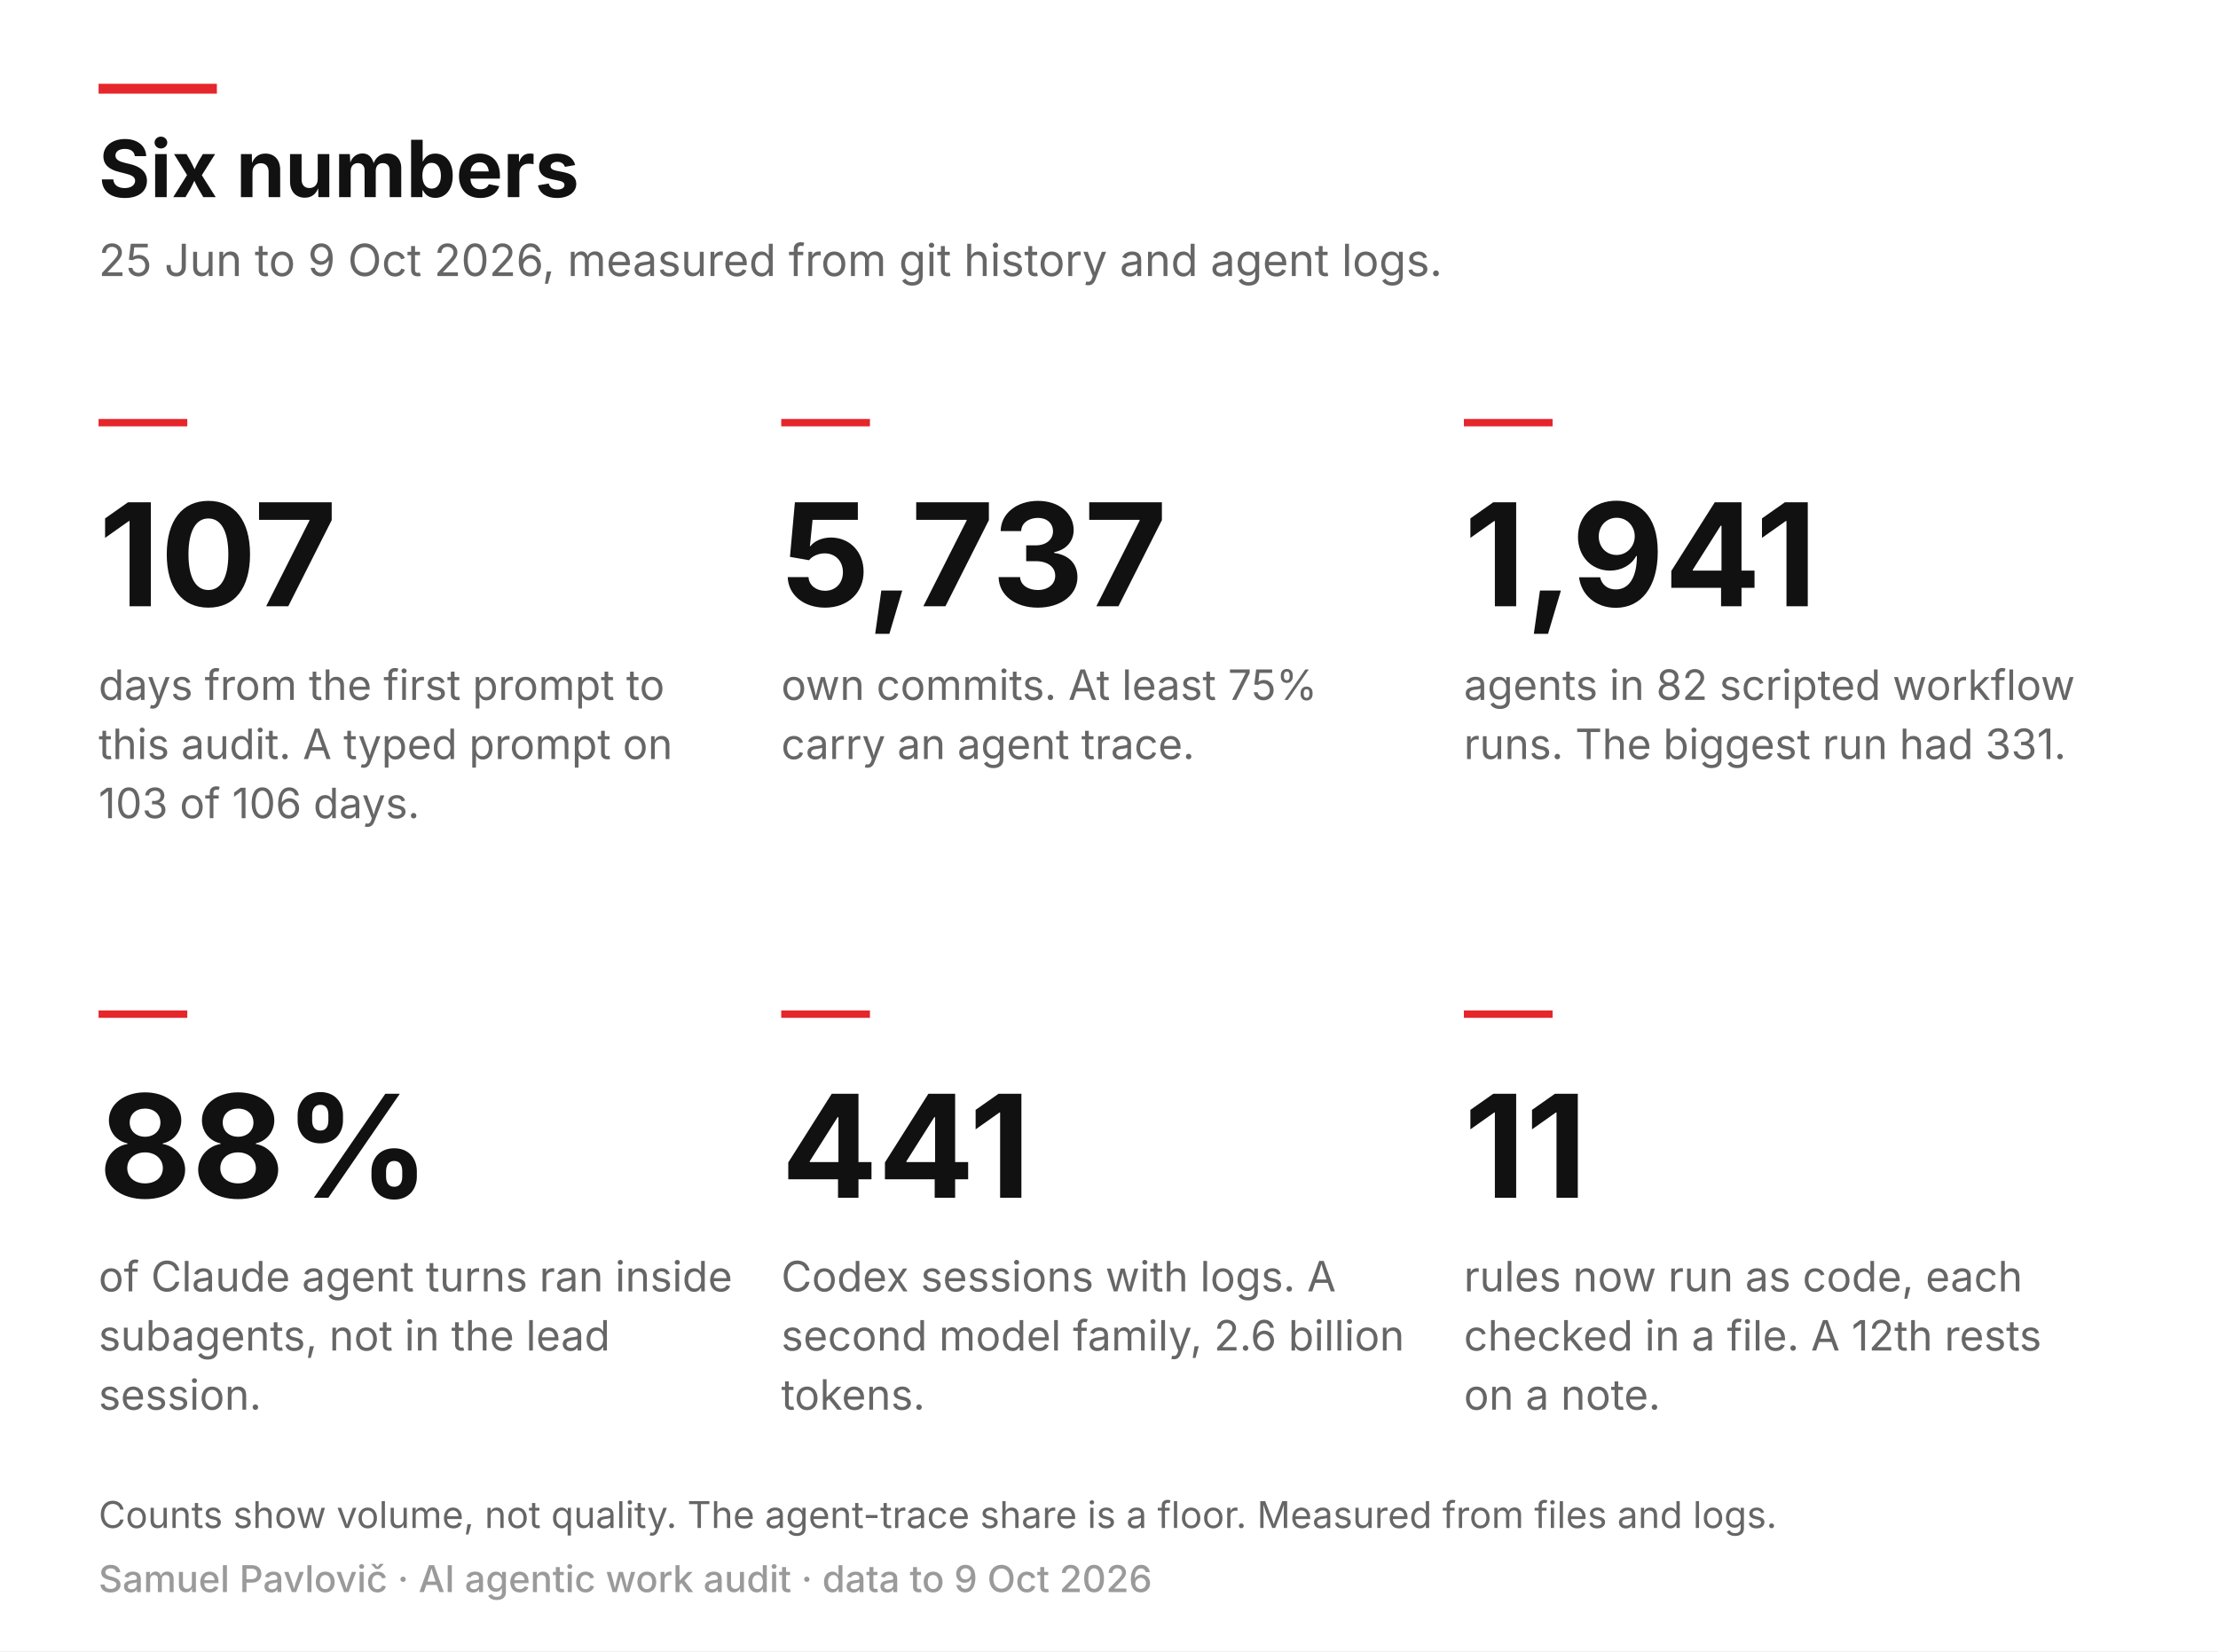
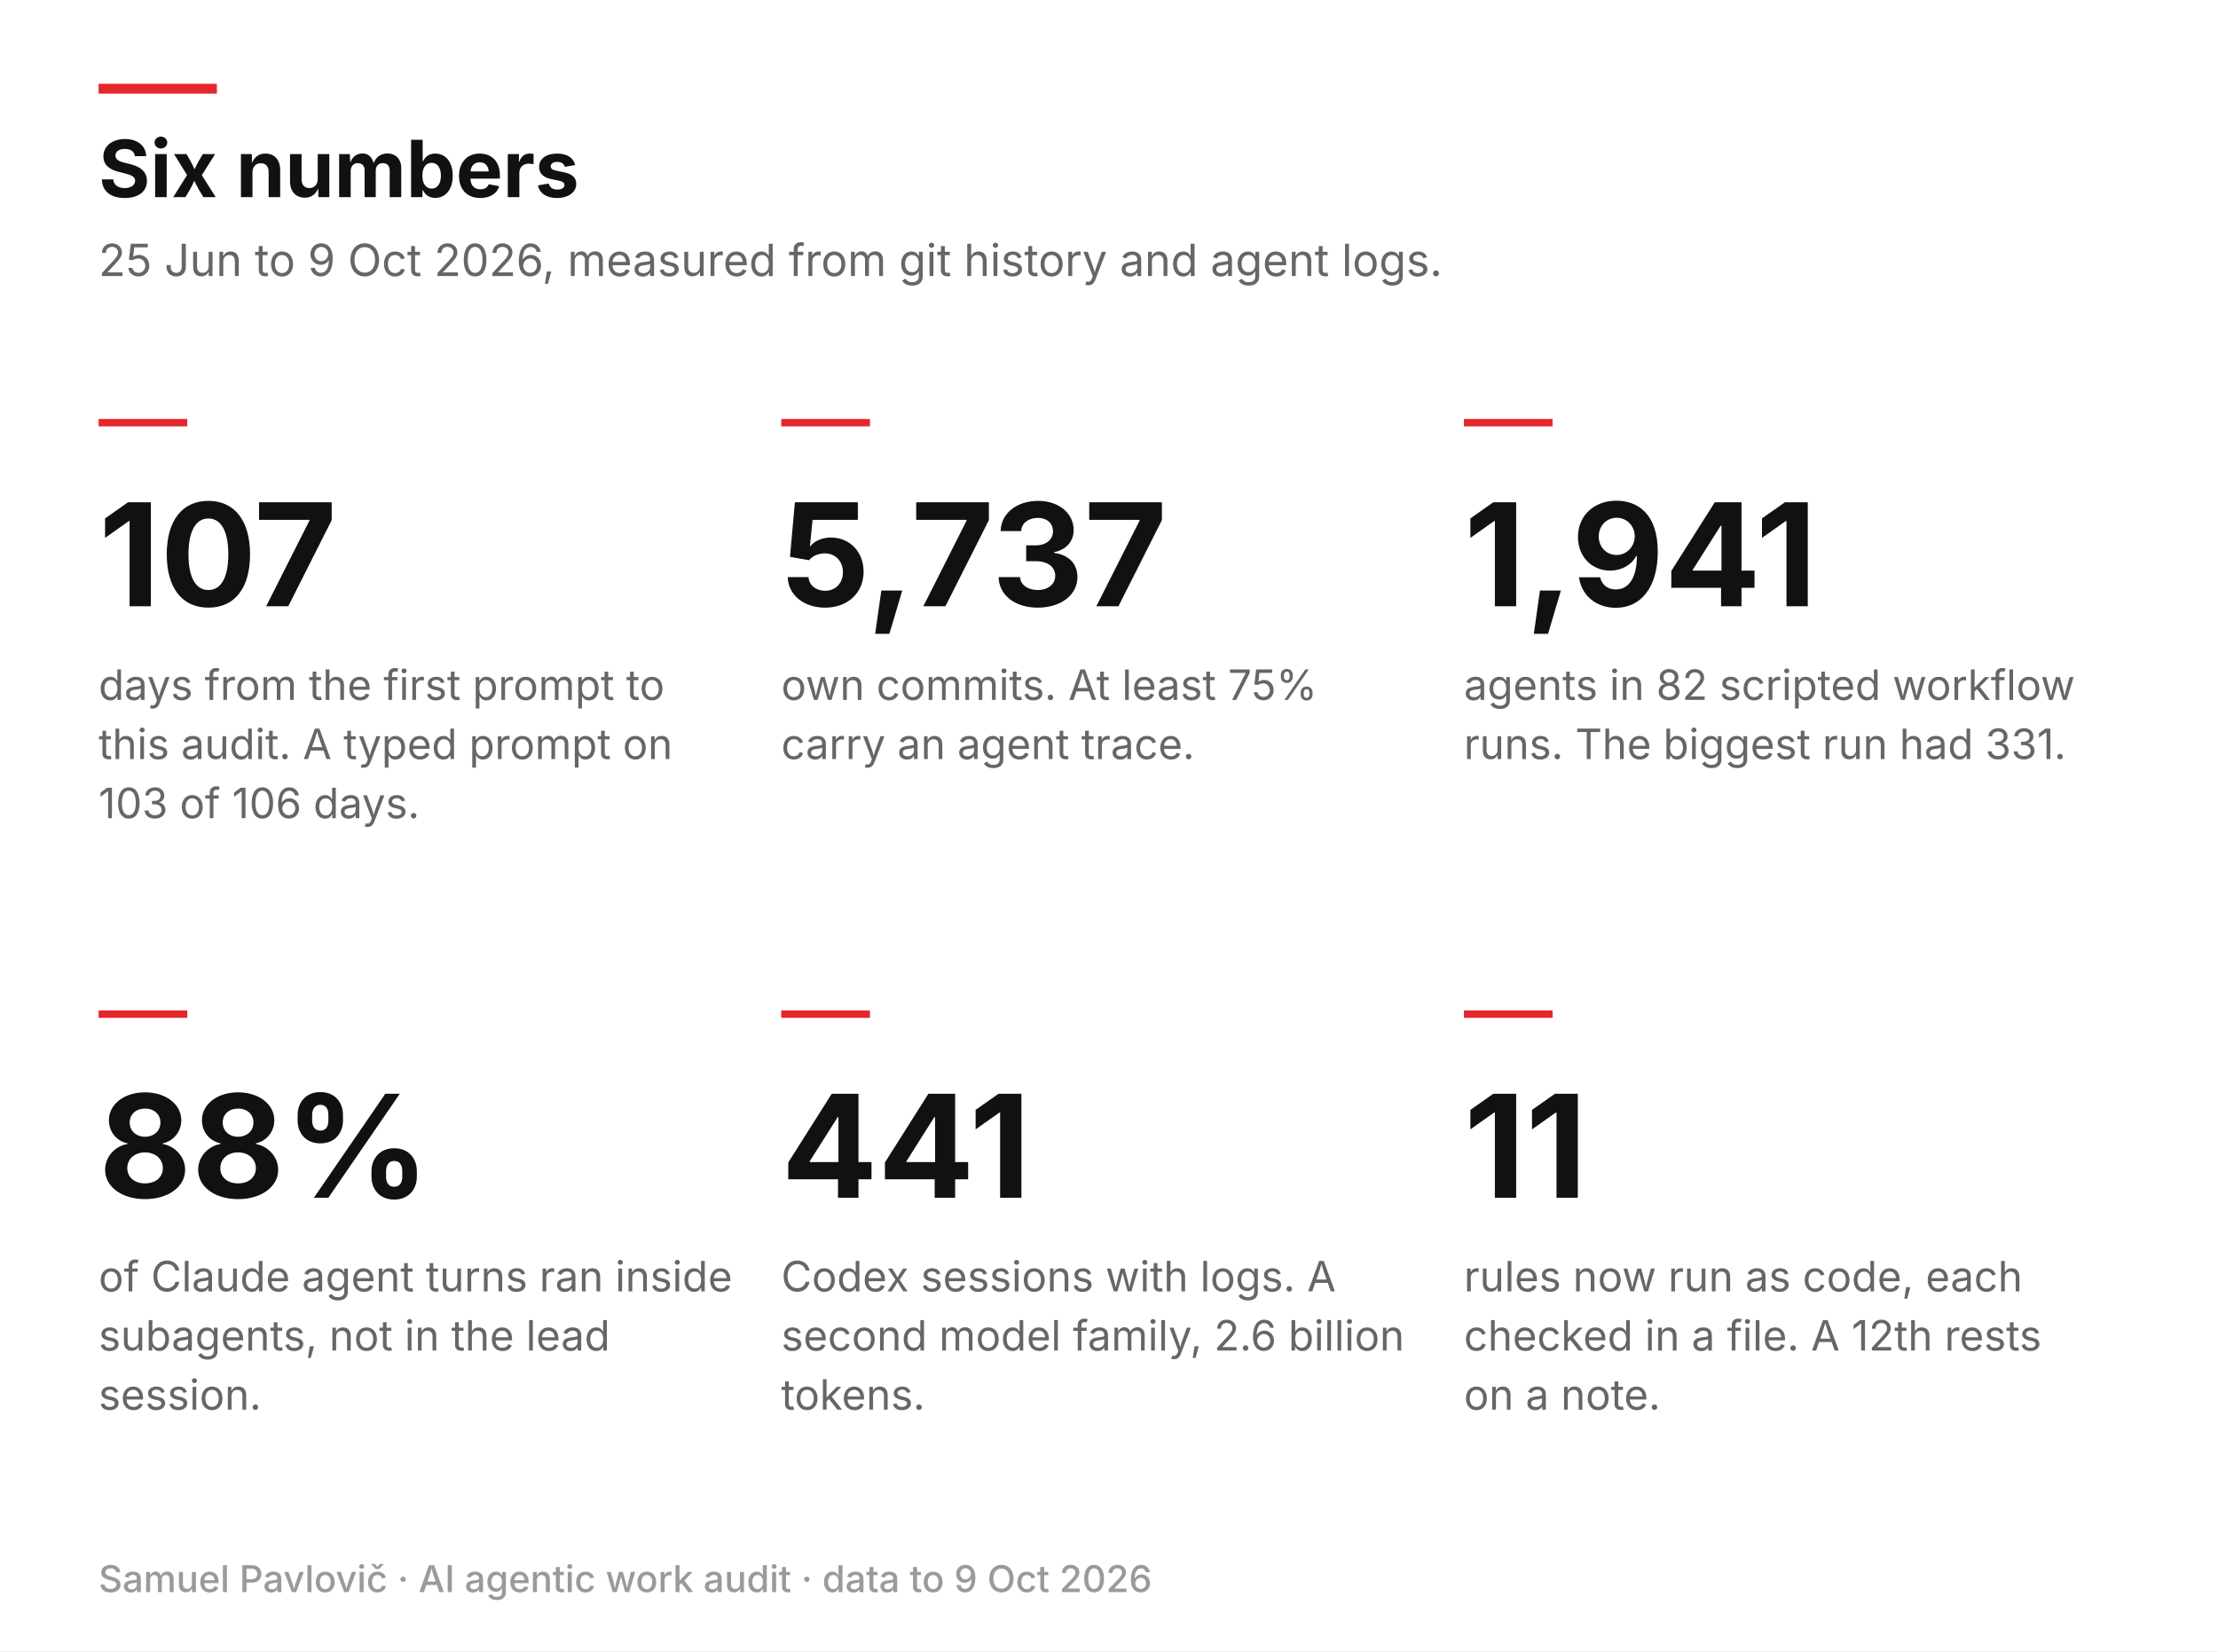
<svg xmlns="http://www.w3.org/2000/svg" width="900" height="670" viewBox="0 0 900 670" font-family="Inter, Helvetica, Arial, sans-serif">
  <defs>
    <marker id="ag" viewBox="0 0 10 10" refX="8" refY="5" markerWidth="9" markerHeight="9" orient="auto">
      <path d="M1.5,1.5 L8,5 L1.5,8.5" fill="none" stroke="#9A9A9A" stroke-width="1.4" stroke-linejoin="round" stroke-linecap="round" />
    </marker>
    <marker id="ags" viewBox="0 0 10 10" refX="2" refY="5" markerWidth="9" markerHeight="9" orient="auto-start-reverse">
      <path d="M1.5,1.5 L8,5 L1.5,8.5" fill="none" stroke="#9A9A9A" stroke-width="1.4" stroke-linejoin="round" stroke-linecap="round" />
    </marker>
    <marker id="ak" viewBox="0 0 10 10" refX="8" refY="5" markerWidth="9" markerHeight="9" orient="auto">
      <path d="M1.5,1.5 L8,5 L1.5,8.5" fill="none" stroke="#111111" stroke-width="1.4" stroke-linejoin="round" stroke-linecap="round" />
    </marker>
    <marker id="aks" viewBox="0 0 10 10" refX="2" refY="5" markerWidth="9" markerHeight="9" orient="auto-start-reverse">
      <path d="M1.5,1.5 L8,5 L1.5,8.5" fill="none" stroke="#111111" stroke-width="1.4" stroke-linejoin="round" stroke-linecap="round" />
    </marker>
    <marker id="ar" viewBox="0 0 10 10" refX="8" refY="5" markerWidth="9" markerHeight="9" orient="auto">
      <path d="M1.5,1.5 L8,5 L1.5,8.5" fill="none" stroke="#E5262B" stroke-width="1.4" stroke-linejoin="round" stroke-linecap="round" />
    </marker>
    <marker id="ars" viewBox="0 0 10 10" refX="2" refY="5" markerWidth="9" markerHeight="9" orient="auto-start-reverse">
      <path d="M1.5,1.5 L8,5 L1.5,8.5" fill="none" stroke="#E5262B" stroke-width="1.4" stroke-linejoin="round" stroke-linecap="round" />
    </marker>
  </defs>
  <rect width="900" height="670" fill="#FFFFFF" />
  <rect x="40.0" y="34.0" width="48.0" height="4.0" rx="0" fill="#E5262B" stroke="none" stroke-width="1.2" />
  <text x="40.0" y="80.0" font-size="32" font-weight="700" fill="#111111" text-anchor="start">Six numbers</text>
  <text x="40.0" y="112.0" font-size="18" font-weight="400" fill="#666666" text-anchor="start">25 Jun to 9 Oct 2026, measured from git history and agent logs.</text>
  <rect x="40.0" y="170.0" width="36.0" height="3.0" rx="0" fill="#E5262B" stroke="none" stroke-width="1.2" />
  <text x="40.0" y="246.0" font-size="58" font-weight="700" fill="#111111" text-anchor="start">107</text>
  <text x="40.0" y="284.0" font-size="17" font-weight="400" fill="#666666" text-anchor="start">days from the first prompt to</text>
  <text x="40.0" y="308.0" font-size="17" font-weight="400" fill="#666666" text-anchor="start">this audit. A typed prompt on</text>
  <text x="40.0" y="332.0" font-size="17" font-weight="400" fill="#666666" text-anchor="start">103 of 106 days.</text>
  <rect x="317.0" y="170.0" width="36.0" height="3.0" rx="0" fill="#E5262B" stroke="none" stroke-width="1.2" />
  <text x="317.0" y="246.0" font-size="58" font-weight="700" fill="#111111" text-anchor="start">5,737</text>
  <text x="317.0" y="284.0" font-size="17" font-weight="400" fill="#666666" text-anchor="start">own commits. At least 75%</text>
  <text x="317.0" y="308.0" font-size="17" font-weight="400" fill="#666666" text-anchor="start">carry an agent trace.</text>
  <rect x="594.0" y="170.0" width="36.0" height="3.0" rx="0" fill="#E5262B" stroke="none" stroke-width="1.2" />
  <text x="594.0" y="246.0" font-size="58" font-weight="700" fill="#111111" text-anchor="start">1,941</text>
  <text x="594.0" y="284.0" font-size="17" font-weight="400" fill="#666666" text-anchor="start">agents in 82 scripted workflow</text>
  <text x="594.0" y="308.0" font-size="17" font-weight="400" fill="#666666" text-anchor="start">runs. The biggest run had 331.</text>
  <rect x="40.0" y="410.0" width="36.0" height="3.0" rx="0" fill="#E5262B" stroke="none" stroke-width="1.2" />
  <text x="40.0" y="486.0" font-size="58" font-weight="700" fill="#111111" text-anchor="start">88%</text>
  <text x="40.0" y="524.0" font-size="17" font-weight="400" fill="#666666" text-anchor="start">of Claude agent turns ran inside</text>
  <text x="40.0" y="548.0" font-size="17" font-weight="400" fill="#666666" text-anchor="start">subagents, not in the lead</text>
  <text x="40.0" y="572.0" font-size="17" font-weight="400" fill="#666666" text-anchor="start">session.</text>
  <rect x="317.0" y="410.0" width="36.0" height="3.0" rx="0" fill="#E5262B" stroke="none" stroke-width="1.2" />
  <text x="317.0" y="486.0" font-size="58" font-weight="700" fill="#111111" text-anchor="start">441</text>
  <text x="317.0" y="524.0" font-size="17" font-weight="400" fill="#666666" text-anchor="start">Codex sessions with logs. A</text>
  <text x="317.0" y="548.0" font-size="17" font-weight="400" fill="#666666" text-anchor="start">second model family, 2.6 billion</text>
  <text x="317.0" y="572.0" font-size="17" font-weight="400" fill="#666666" text-anchor="start">tokens.</text>
  <rect x="594.0" y="410.0" width="36.0" height="3.0" rx="0" fill="#E5262B" stroke="none" stroke-width="1.2" />
  <text x="594.0" y="486.0" font-size="58" font-weight="700" fill="#111111" text-anchor="start">11</text>
  <text x="594.0" y="524.0" font-size="17" font-weight="400" fill="#666666" text-anchor="start">rules now run as code, each</text>
  <text x="594.0" y="548.0" font-size="17" font-weight="400" fill="#666666" text-anchor="start">checked in a file. A 12th rests</text>
  <text x="594.0" y="572.0" font-size="17" font-weight="400" fill="#666666" text-anchor="start">on a note.</text>
-   <text x="40.0" y="620.0" font-size="15" font-weight="400" fill="#666666" text-anchor="start">Counts show volume, not quality. The agent-trace share is a floor. Measured from files and logs.</text>
  <text x="40.0" y="646.0" font-size="15" font-weight="500" fill="#9A9A9A" text-anchor="start">Samuel Pavlovič  ·  AI agentic work audit  ·  data to 9 Oct 2026</text>
</svg>
